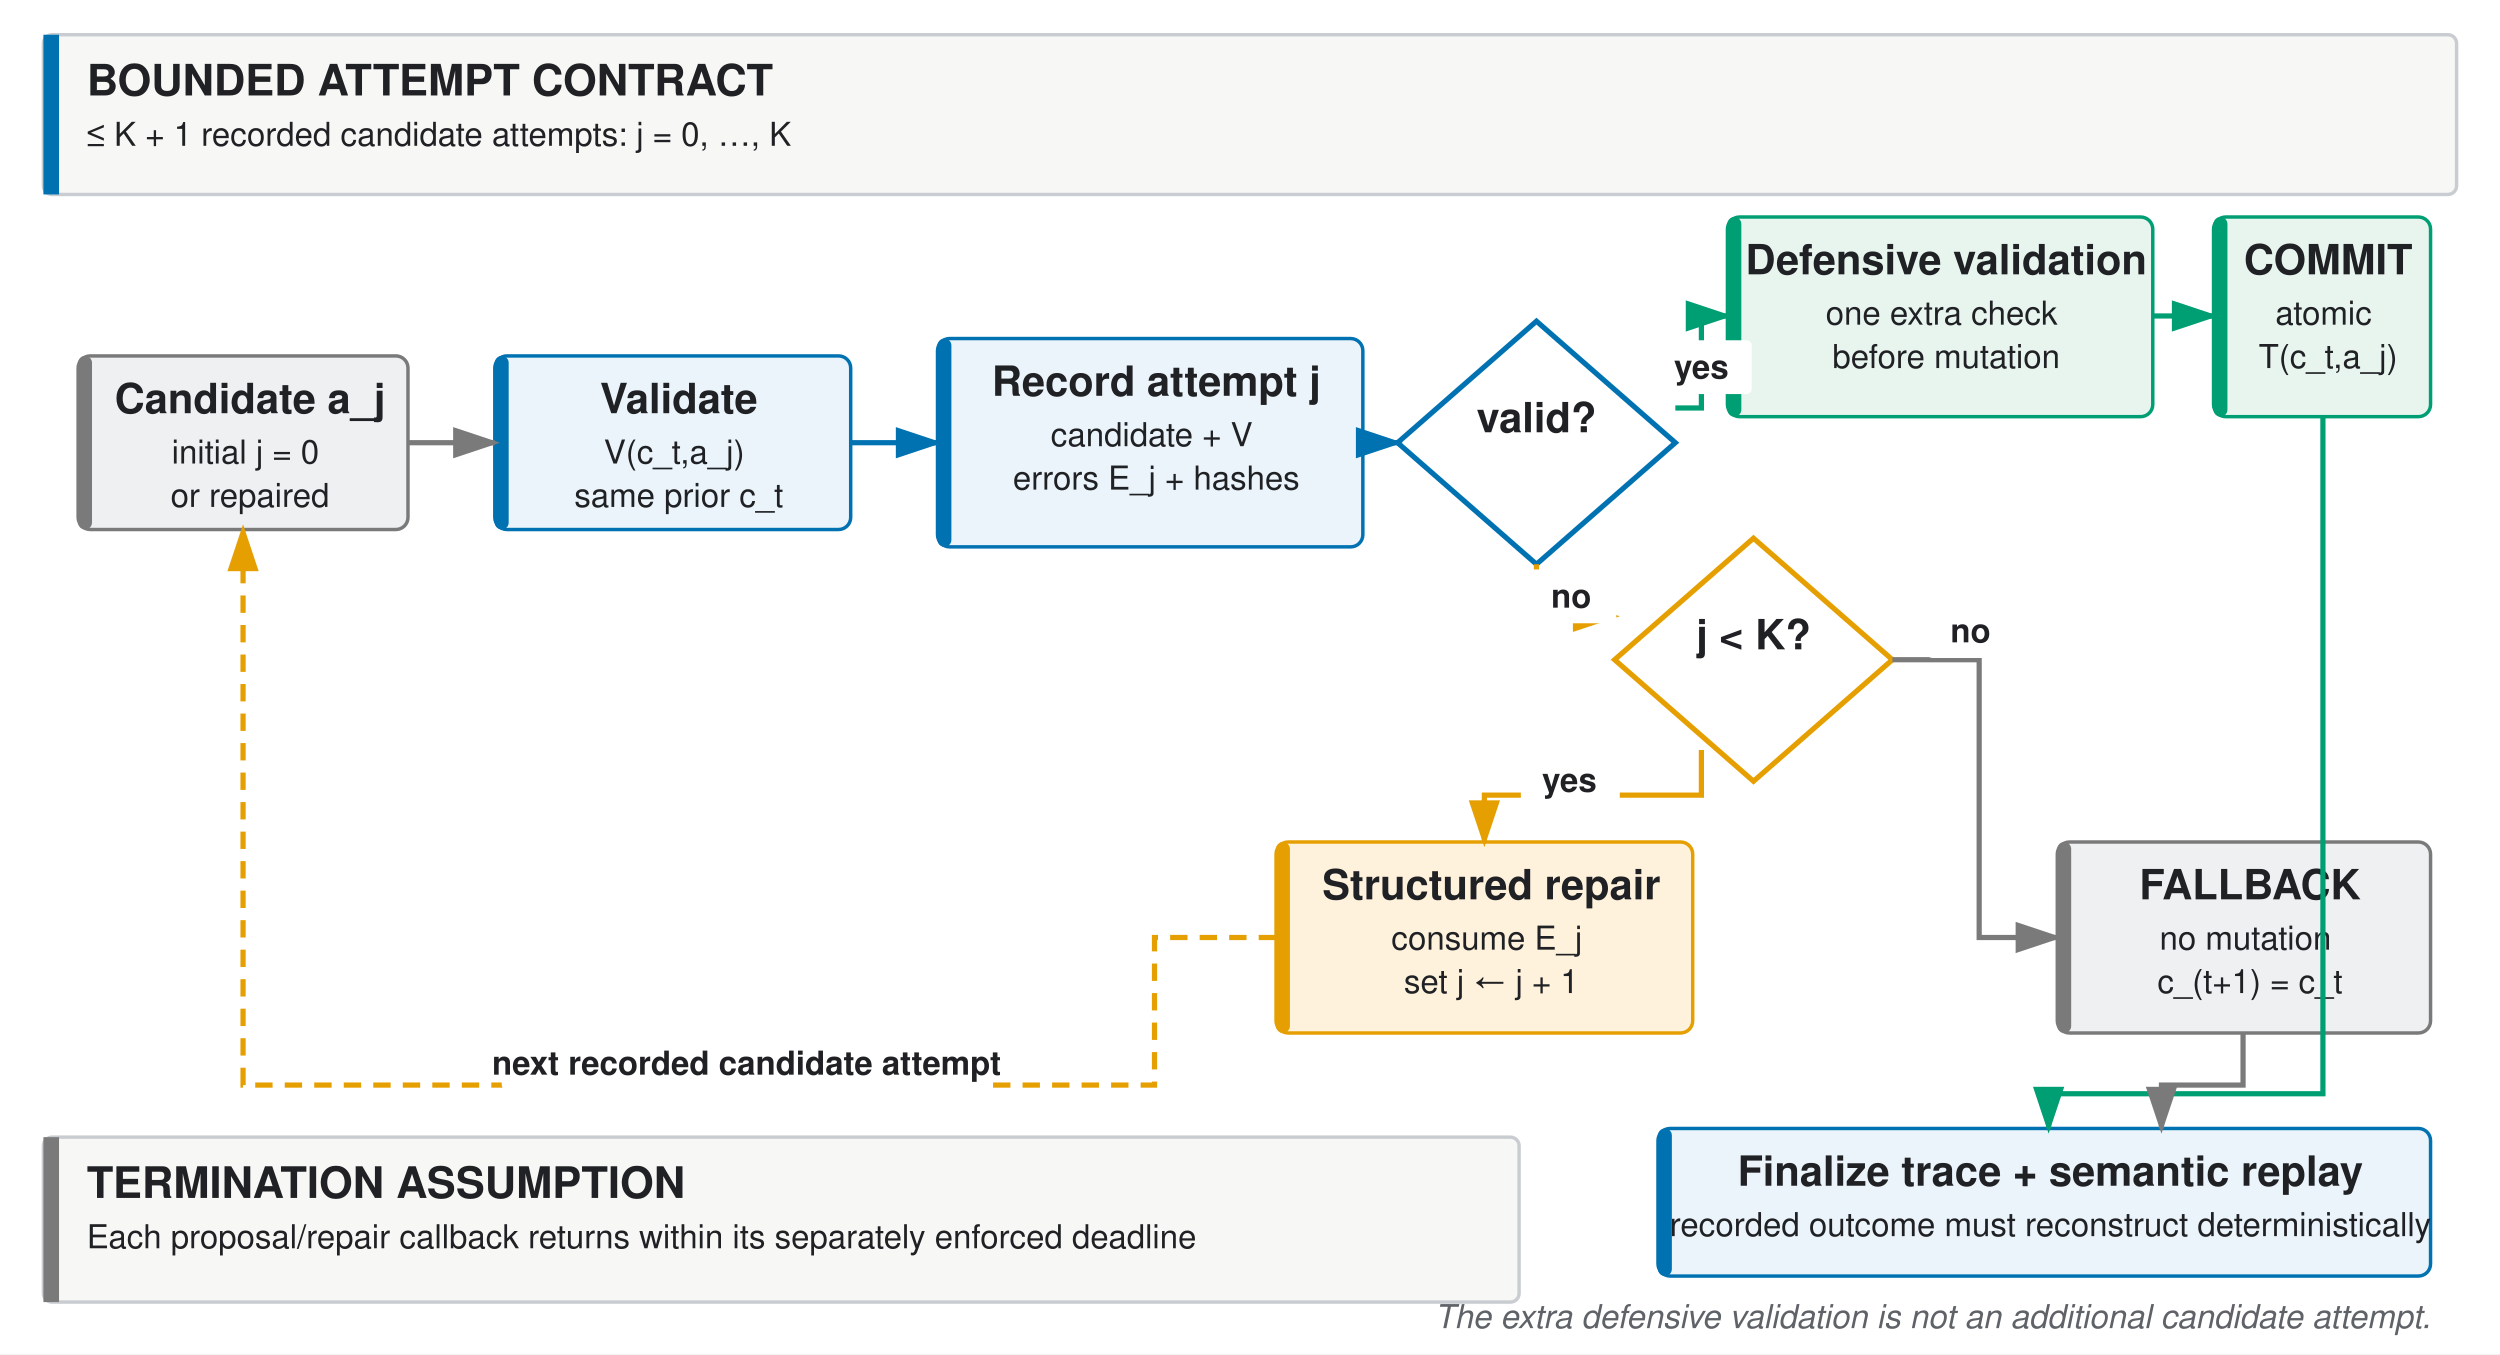
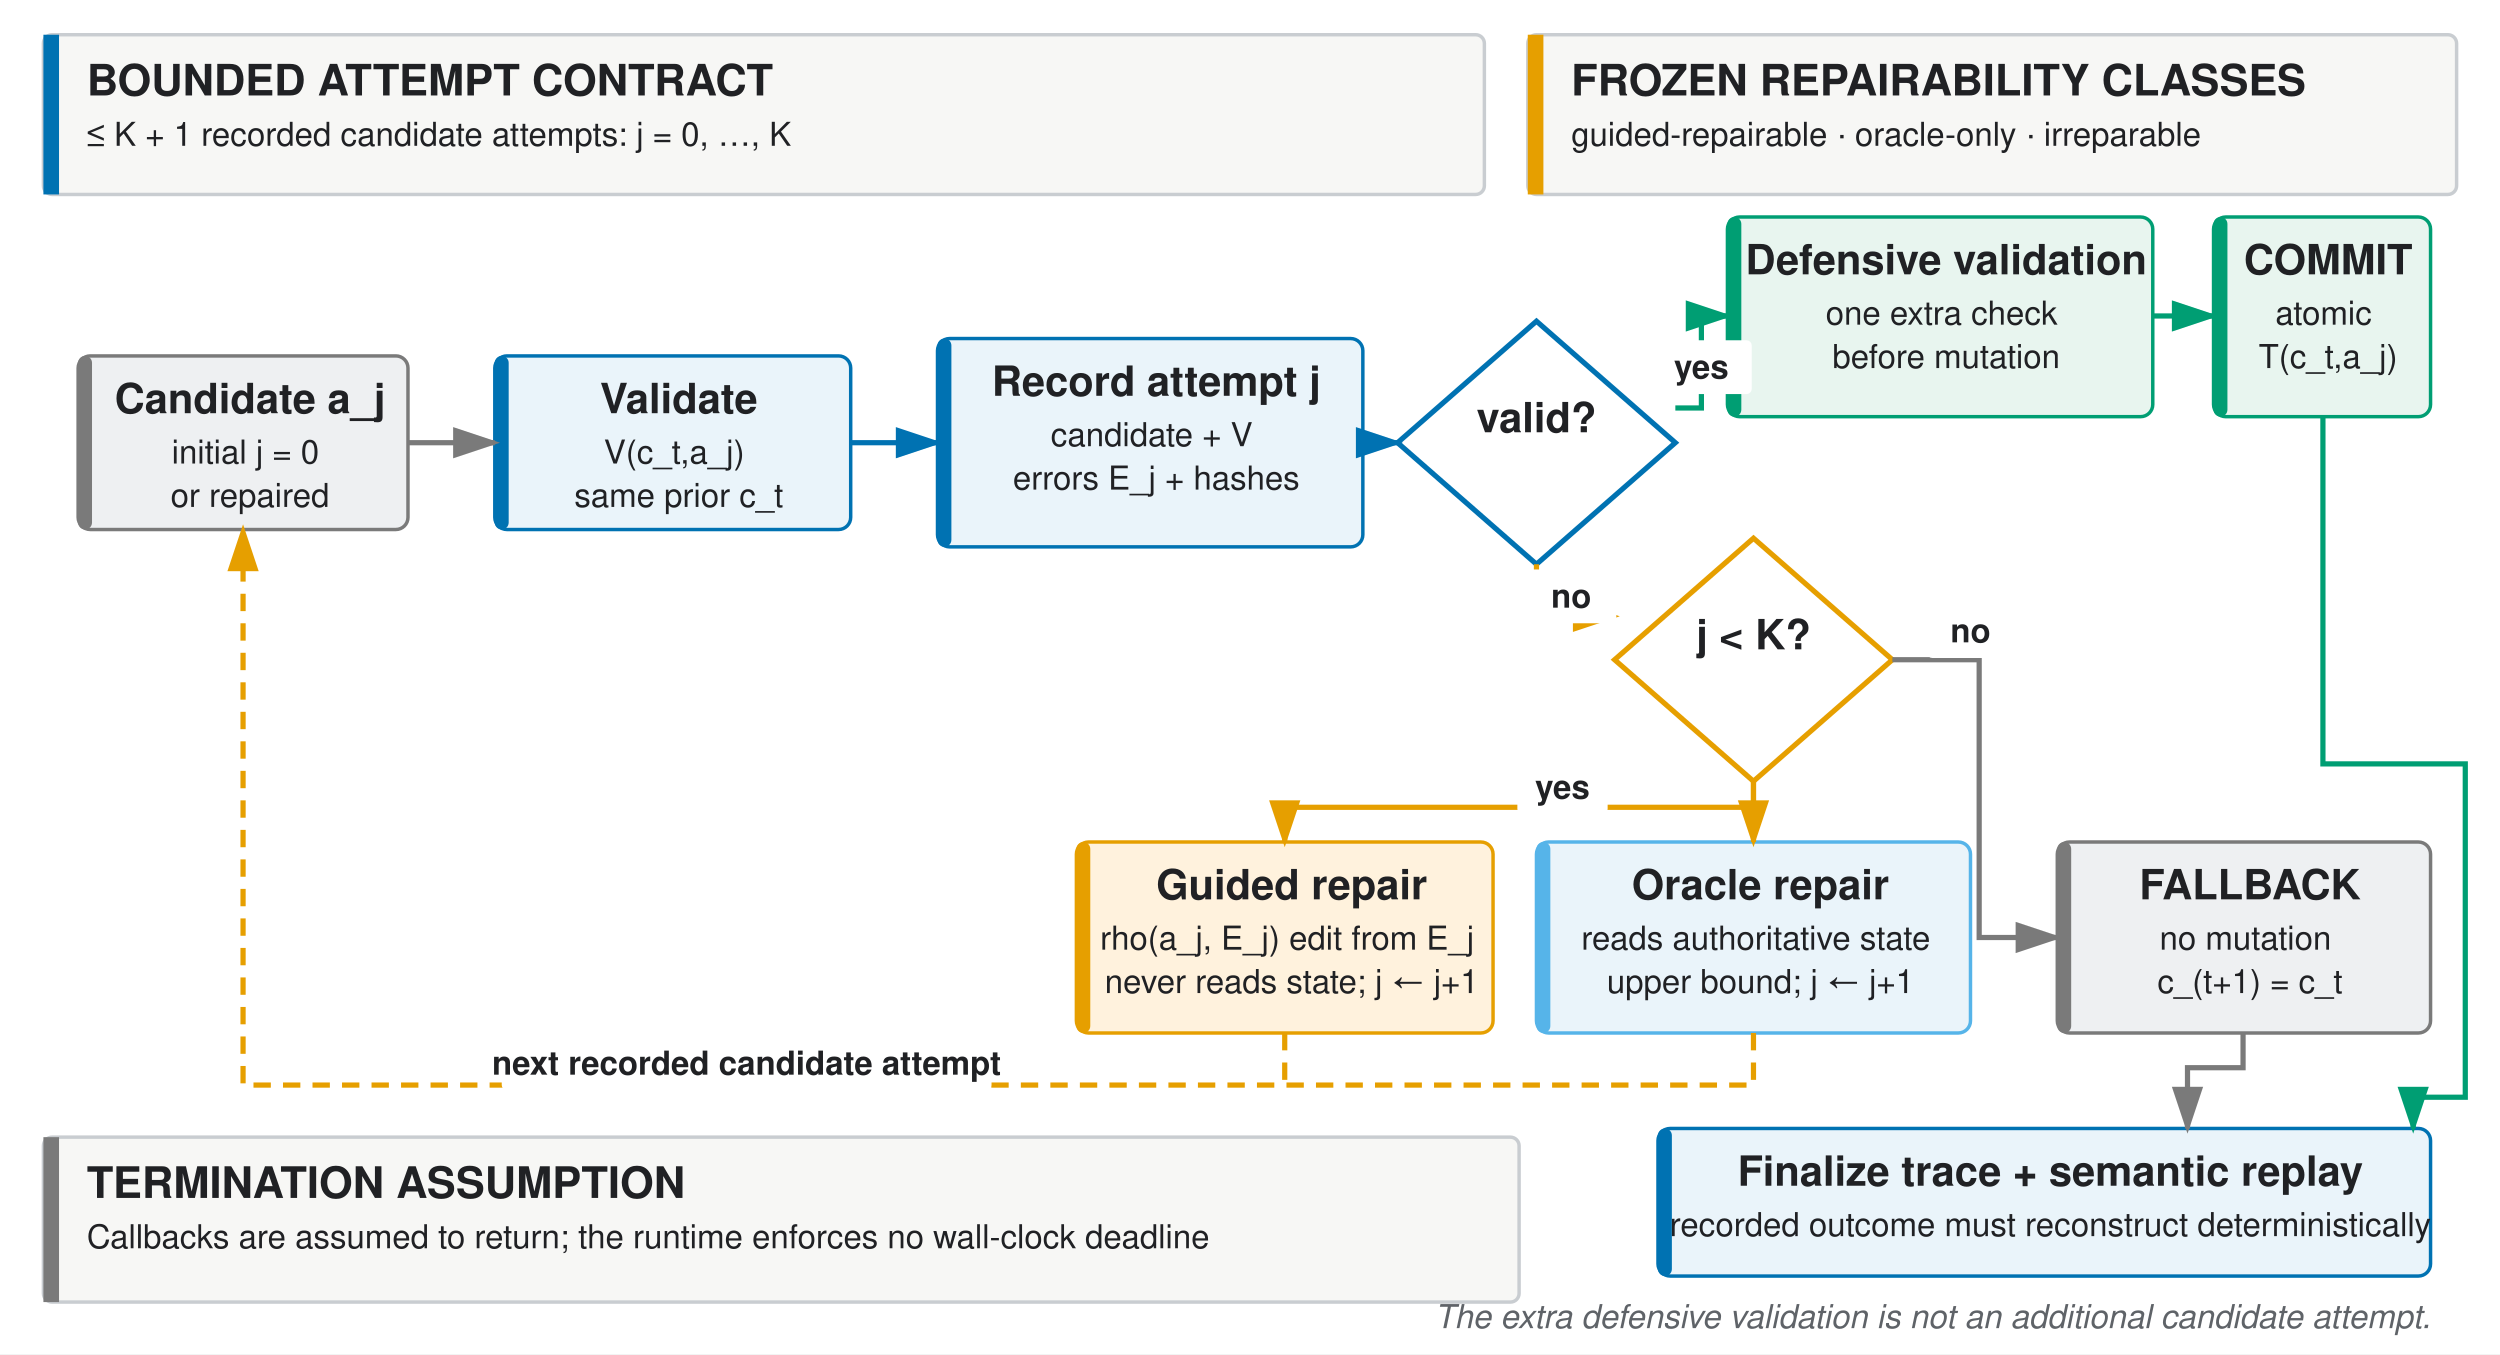
<svg xmlns="http://www.w3.org/2000/svg" width="1440" height="780" viewBox="0 0 1440 780" role="img" aria-labelledby="svg-title svg-desc">
  <defs>
    <marker id="arrow-blue" markerWidth="10" markerHeight="10" refX="8" refY="3" orient="auto" markerUnits="strokeWidth">
      <path d="M0,0 L0,6 L9,3 z" fill="#0072B2" />
    </marker>
    <marker id="arrow-orange" markerWidth="10" markerHeight="10" refX="8" refY="3" orient="auto" markerUnits="strokeWidth">
      <path d="M0,0 L0,6 L9,3 z" fill="#E69F00" />
    </marker>
    <marker id="arrow-green" markerWidth="10" markerHeight="10" refX="8" refY="3" orient="auto" markerUnits="strokeWidth">
      <path d="M0,0 L0,6 L9,3 z" fill="#009E73" />
    </marker>
    <marker id="arrow-gray" markerWidth="10" markerHeight="10" refX="8" refY="3" orient="auto" markerUnits="strokeWidth">
      <path d="M0,0 L0,6 L9,3 z" fill="#7A7A7A" />
    </marker>
    <style>
      text { font-family: Helvetica, Arial, sans-serif; fill: #202124; }
      .section { font-size: 25px; font-weight: 700; }
      .box-title { font-size: 24px; font-weight: 700; }
      .body { font-size: 21px; font-weight: 400; }
      .small { font-size: 19px; font-weight: 400; }
      .note { font-size: 19px; font-style: italic; fill: #5F6368; }
      .arrow-label { font-size: 19px; font-weight: 700; }
    </style>
  </defs>
  <rect x="0" y="0" width="1440" height="780" fill="#FFFFFF" />
-   <rect x="25" y="20" width="1390" height="92" rx="5" fill="#F7F7F5" stroke="#C9CDD1" stroke-width="2" />
+   <rect x="25" y="20" width="830" height="92" rx="5" fill="#F7F7F5" stroke="#C9CDD1" stroke-width="2" />
  <rect x="25" y="20" width="9" height="92" fill="#0072B2" />
  <text x="50" y="55" class="section" text-anchor="start">BOUNDED ATTEMPT CONTRACT</text>
  <text x="50" y="84" class="small" text-anchor="start" fill="#5F6368">≤ K + 1 recorded candidate attempts: j = 0, …, K</text>
+   <rect x="880" y="20" width="535" height="92" rx="5" fill="#F7F7F5" stroke="#C9CDD1" stroke-width="2" />
+   <rect x="880" y="20" width="9" height="92" fill="#E69F00" />
+   <text x="905" y="55" class="section" text-anchor="start">FROZEN REPAIRABILITY CLASSES</text>
+   <text x="905" y="84" class="small" text-anchor="start" fill="#5F6368">guided-repairable · oracle-only · irreparable</text>
  <rect x="45" y="205" width="190" height="100" rx="7" fill="#EEF0F2" stroke="#7A7A7A" stroke-width="2" />
  <rect x="45" y="205" width="8" height="100" rx="4" fill="#7A7A7A" />
  <text x="144" y="238" class="box-title" text-anchor="middle">Candidate a_j</text>
  <text x="144" y="267" class="small" text-anchor="middle">
    <tspan x="144" dy="0">initial j = 0</tspan>
    <tspan x="144" dy="25">or repaired</tspan>
  </text>
  <rect x="285" y="205" width="205" height="100" rx="7" fill="#EAF4FA" stroke="#0072B2" stroke-width="2" />
  <rect x="285" y="205" width="8" height="100" rx="4" fill="#0072B2" />
  <text x="391" y="238" class="box-title" text-anchor="middle">Validate</text>
  <text x="391" y="267" class="small" text-anchor="middle">
    <tspan x="391" dy="0">V(c_t,a_j)</tspan>
    <tspan x="391" dy="25">same prior c_t</tspan>
  </text>
  <rect x="540" y="195" width="245" height="120" rx="7" fill="#EAF4FA" stroke="#0072B2" stroke-width="2" />
  <rect x="540" y="195" width="8" height="120" rx="4" fill="#0072B2" />
  <text x="666" y="228" class="box-title" text-anchor="middle">Record attempt j</text>
  <text x="666" y="257" class="small" text-anchor="middle">
    <tspan x="666" dy="0">candidate + V</tspan>
    <tspan x="666" dy="25">errors E_j + hashes</tspan>
  </text>
  <polygon points="885,185 965,255 885,325 805,255" fill="#FFFFFF" stroke="#0072B2" stroke-width="3" />
  <text x="885" y="249" class="box-title" text-anchor="middle">
    <tspan x="885" dy="0">valid?</tspan>
  </text>
  <rect x="995" y="125" width="245" height="115" rx="7" fill="#E8F5EF" stroke="#009E73" stroke-width="2" />
  <rect x="995" y="125" width="8" height="115" rx="4" fill="#009E73" />
  <text x="1121" y="158" class="box-title" text-anchor="middle">Defensive validation</text>
  <text x="1121" y="187" class="small" text-anchor="middle">
    <tspan x="1121" dy="0">one extra check</tspan>
    <tspan x="1121" dy="25">before mutation</tspan>
  </text>
  <rect x="1275" y="125" width="125" height="115" rx="7" fill="#E8F5EF" stroke="#009E73" stroke-width="2" />
  <rect x="1275" y="125" width="8" height="115" rx="4" fill="#009E73" />
  <text x="1341" y="158" class="box-title" text-anchor="middle">COMMIT</text>
  <text x="1341" y="187" class="small" text-anchor="middle">
    <tspan x="1341" dy="0">atomic</tspan>
    <tspan x="1341" dy="25">T(c_t,a_j)</tspan>
  </text>
  <polygon points="1010,310 1090,380 1010,450 930,380" fill="#FFFFFF" stroke="#E69F00" stroke-width="3" />
  <text x="1010" y="374" class="box-title" text-anchor="middle">
    <tspan x="1010" dy="0">j &lt; K?</tspan>
  </text>
-   <rect x="735" y="485" width="240" height="110" rx="7" fill="#FFF2DD" stroke="#E69F00" stroke-width="2" />
-   <rect x="735" y="485" width="8" height="110" rx="4" fill="#E69F00" />
-   <text x="859" y="518" class="box-title" text-anchor="middle">Structured repair</text>
-   <text x="859" y="547" class="small" text-anchor="middle">
-     <tspan x="859" dy="0">consume E_j</tspan>
-     <tspan x="859" dy="25">set j ← j + 1</tspan>
+   <rect x="620" y="485" width="240" height="110" rx="7" fill="#FFF2DD" stroke="#E69F00" stroke-width="2" />
+   <rect x="620" y="485" width="8" height="110" rx="4" fill="#E69F00" />
+   <text x="744" y="518" class="box-title" text-anchor="middle">Guided repair</text>
+   <text x="744" y="547" class="small" text-anchor="middle">
+     <tspan x="744" dy="0">rho(a_j, E_j) edit from E_j</tspan>
+     <tspan x="744" dy="25">never reads state; j ← j+1</tspan>
+   </text>
+   <rect x="885" y="485" width="250" height="110" rx="7" fill="#EAF4FA" stroke="#56B4E9" stroke-width="2" />
+   <rect x="885" y="485" width="8" height="110" rx="4" fill="#56B4E9" />
+   <text x="1014" y="518" class="box-title" text-anchor="middle">Oracle repair</text>
+   <text x="1014" y="547" class="small" text-anchor="middle">
+     <tspan x="1014" dy="0">reads authoritative state</tspan>
+     <tspan x="1014" dy="25">upper bound; j ← j+1</tspan>
  </text>
  <rect x="1185" y="485" width="215" height="110" rx="7" fill="#EEF0F2" stroke="#7A7A7A" stroke-width="2" />
  <rect x="1185" y="485" width="8" height="110" rx="4" fill="#7A7A7A" />
  <text x="1296" y="518" class="box-title" text-anchor="middle">FALLBACK</text>
  <text x="1296" y="547" class="small" text-anchor="middle">
    <tspan x="1296" dy="0">no mutation</tspan>
    <tspan x="1296" dy="25">c_(t+1) = c_t</tspan>
  </text>
  <rect x="955" y="650" width="445" height="85" rx="7" fill="#EAF4FA" stroke="#0072B2" stroke-width="2" />
  <rect x="955" y="650" width="8" height="85" rx="4" fill="#0072B2" />
  <text x="1181" y="683" class="box-title" text-anchor="middle">Finalize trace + semantic replay</text>
  <text x="1181" y="712" class="small" text-anchor="middle">
    <tspan x="1181" dy="0">recorded outcome must reconstruct deterministically</tspan>
  </text>
  <line x1="235" y1="255" x2="285" y2="255" stroke="#7A7A7A" stroke-width="3" fill="none" marker-end="url(#arrow-gray)" />
  <line x1="490" y1="255" x2="540" y2="255" stroke="#0072B2" stroke-width="3" fill="none" marker-end="url(#arrow-blue)" />
  <line x1="785" y1="255" x2="805" y2="255" stroke="#0072B2" stroke-width="3" fill="none" marker-end="url(#arrow-blue)" />
  <path d="M965 235 H980 V182 H995" stroke="#009E73" stroke-width="3" fill="none" marker-end="url(#arrow-green)" />
  <rect x="953" y="197" width="55" height="29" rx="2" fill="#FFFFFF" stroke="#FFFFFF" stroke-width="2" />
  <text x="980" y="218" class="arrow-label" text-anchor="middle" fill="#009E73">yes</text>
  <line x1="1240" y1="182" x2="1275" y2="182" stroke="#009E73" stroke-width="3" fill="none" marker-end="url(#arrow-green)" />
  <path d="M885 325 V355 H930" stroke="#E69F00" stroke-width="3" fill="none" marker-end="url(#arrow-orange)" />
  <rect x="880" y="329" width="50" height="29" rx="2" fill="#FFFFFF" stroke="#FFFFFF" stroke-width="2" />
  <text x="905" y="350" class="arrow-label" text-anchor="middle" fill="#E69F00">no</text>
-   <path d="M980 432 V458 H855 V485" stroke="#E69F00" stroke-width="3" fill="none" marker-end="url(#arrow-orange)" />
-   <rect x="877" y="435" width="55" height="29" rx="2" fill="#FFFFFF" stroke="#FFFFFF" stroke-width="2" />
-   <text x="904" y="456" class="arrow-label" text-anchor="middle" fill="#E69F00">yes</text>
+   <path d="M1010 450 V465 H740 V485" stroke="#E69F00" stroke-width="3" fill="none" marker-end="url(#arrow-orange)" />
+   <path d="M1010 450 V485" stroke="#E69F00" stroke-width="3" fill="none" marker-end="url(#arrow-orange)" />
+   <rect x="875" y="439" width="50" height="29" rx="2" fill="#FFFFFF" stroke="#FFFFFF" stroke-width="2" />
+   <text x="900" y="460" class="arrow-label" text-anchor="middle" fill="#E69F00">yes</text>
  <path d="M1090 380 H1140 V540 H1185" stroke="#7A7A7A" stroke-width="3" fill="none" marker-end="url(#arrow-gray)" />
  <rect x="1111" y="349" width="48" height="29" rx="2" fill="#FFFFFF" stroke="#FFFFFF" stroke-width="2" />
  <text x="1135" y="370" class="arrow-label" text-anchor="middle" fill="#7A7A7A">no</text>
-   <path d="M735 540 H665 V625 H140 V305" stroke="#E69F00" stroke-width="3" fill="none" marker-end="url(#arrow-orange)" stroke-dasharray="10 7" />
+   <path d="M1010 595 V625 H140 V305" stroke="#E69F00" stroke-width="3" fill="none" marker-end="url(#arrow-orange)" stroke-dasharray="10 7" />
+   <path d="M740 595 V625" stroke="#E69F00" stroke-width="3" fill="none" stroke-dasharray="10 7" />
  <rect x="290" y="598" width="280" height="29" rx="2" fill="#FFFFFF" stroke="#FFFFFF" stroke-width="2" />
  <text x="430" y="619" class="arrow-label" text-anchor="middle" fill="#E69F00">next recorded candidate attempt</text>
-   <path d="M1338 240 V630 H1180 V650" stroke="#009E73" stroke-width="3" fill="none" marker-end="url(#arrow-green)" />
-   <path d="M1292 595 V625 H1245 V650" stroke="#7A7A7A" stroke-width="3" fill="none" marker-end="url(#arrow-gray)" />
+   <path d="M1338 240 V440 H1420 V632 H1390 V650" stroke="#009E73" stroke-width="3" fill="none" marker-end="url(#arrow-green)" />
+   <path d="M1292 595 V615 H1260 V650" stroke="#7A7A7A" stroke-width="3" fill="none" marker-end="url(#arrow-gray)" />
  <rect x="25" y="655" width="850" height="95" rx="5" fill="#F7F7F5" stroke="#C9CDD1" stroke-width="2" />
  <rect x="25" y="655" width="9" height="95" fill="#7A7A7A" />
  <text x="50" y="690" class="section" text-anchor="start">TERMINATION ASSUMPTION</text>
-   <text x="50" y="719" class="small" text-anchor="start" fill="#5F6368">Each proposal/repair callback returns within its separately enforced deadline</text>
+   <text x="50" y="719" class="small" text-anchor="start" fill="#5F6368">Callbacks are assumed to return; the runtime enforces no wall-clock deadline</text>
  <text x="1400" y="765" class="note" text-anchor="end">The extra defensive validation is not an additional candidate attempt.</text>
</svg>
